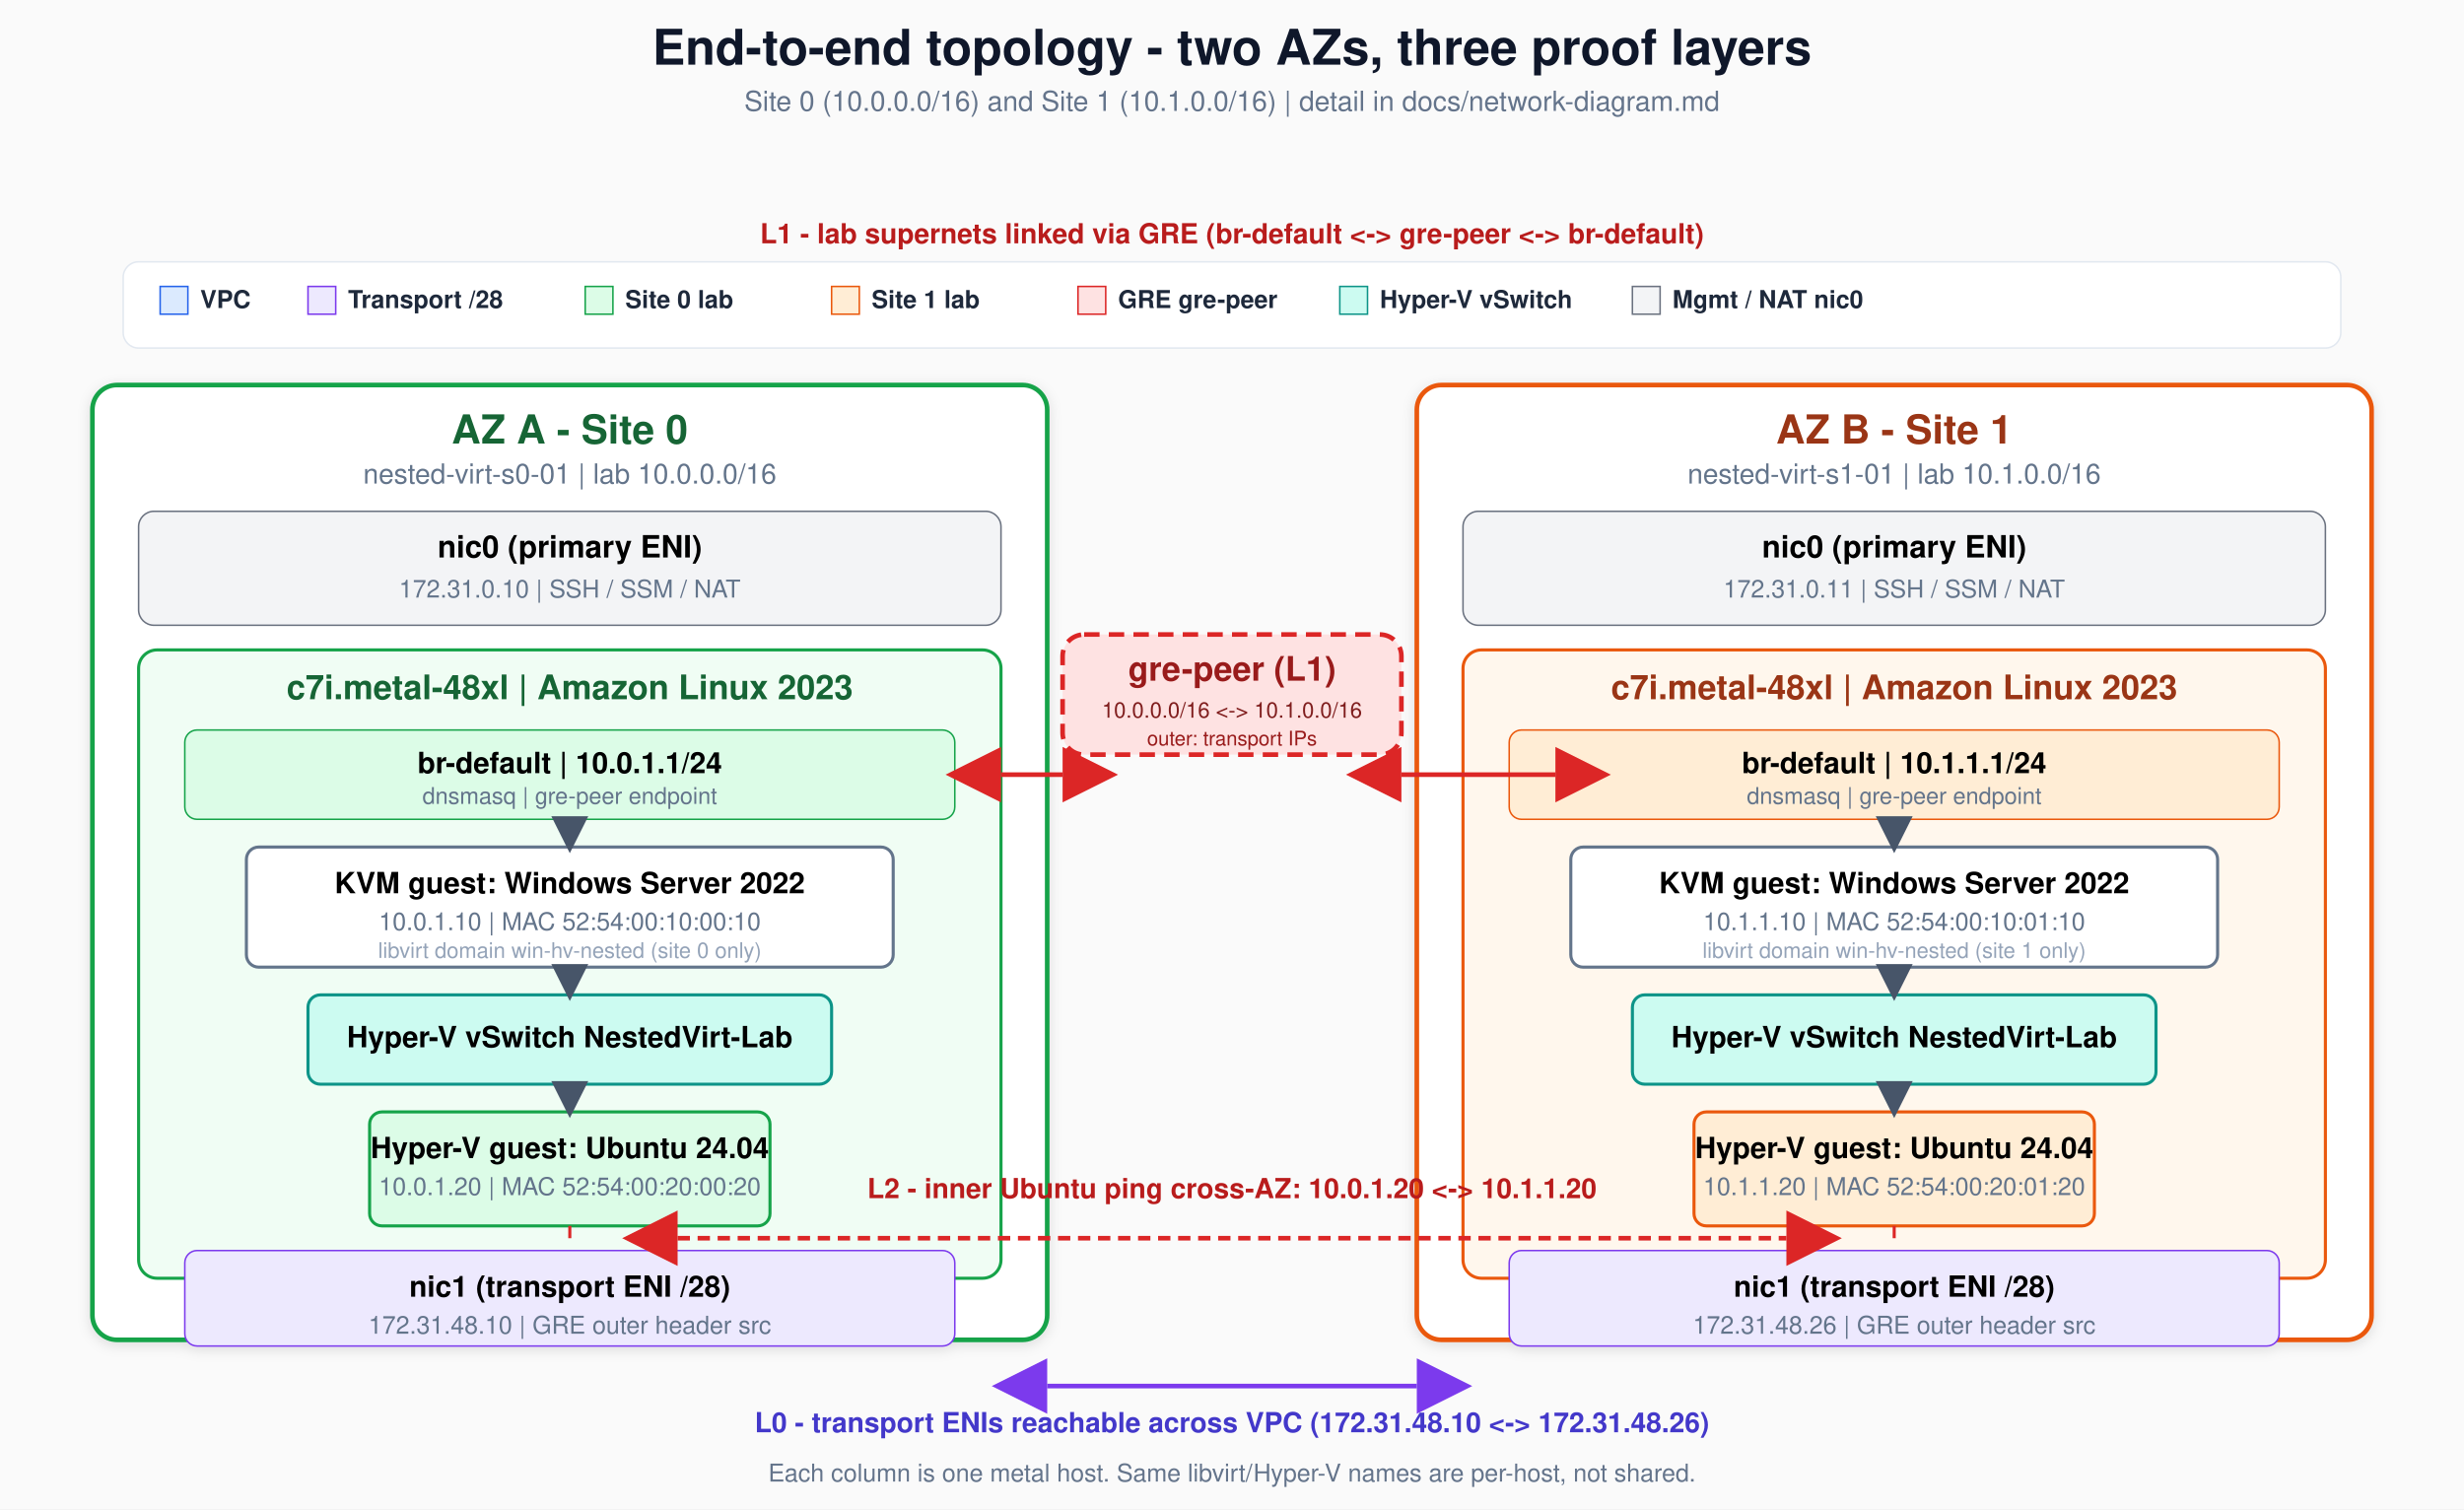
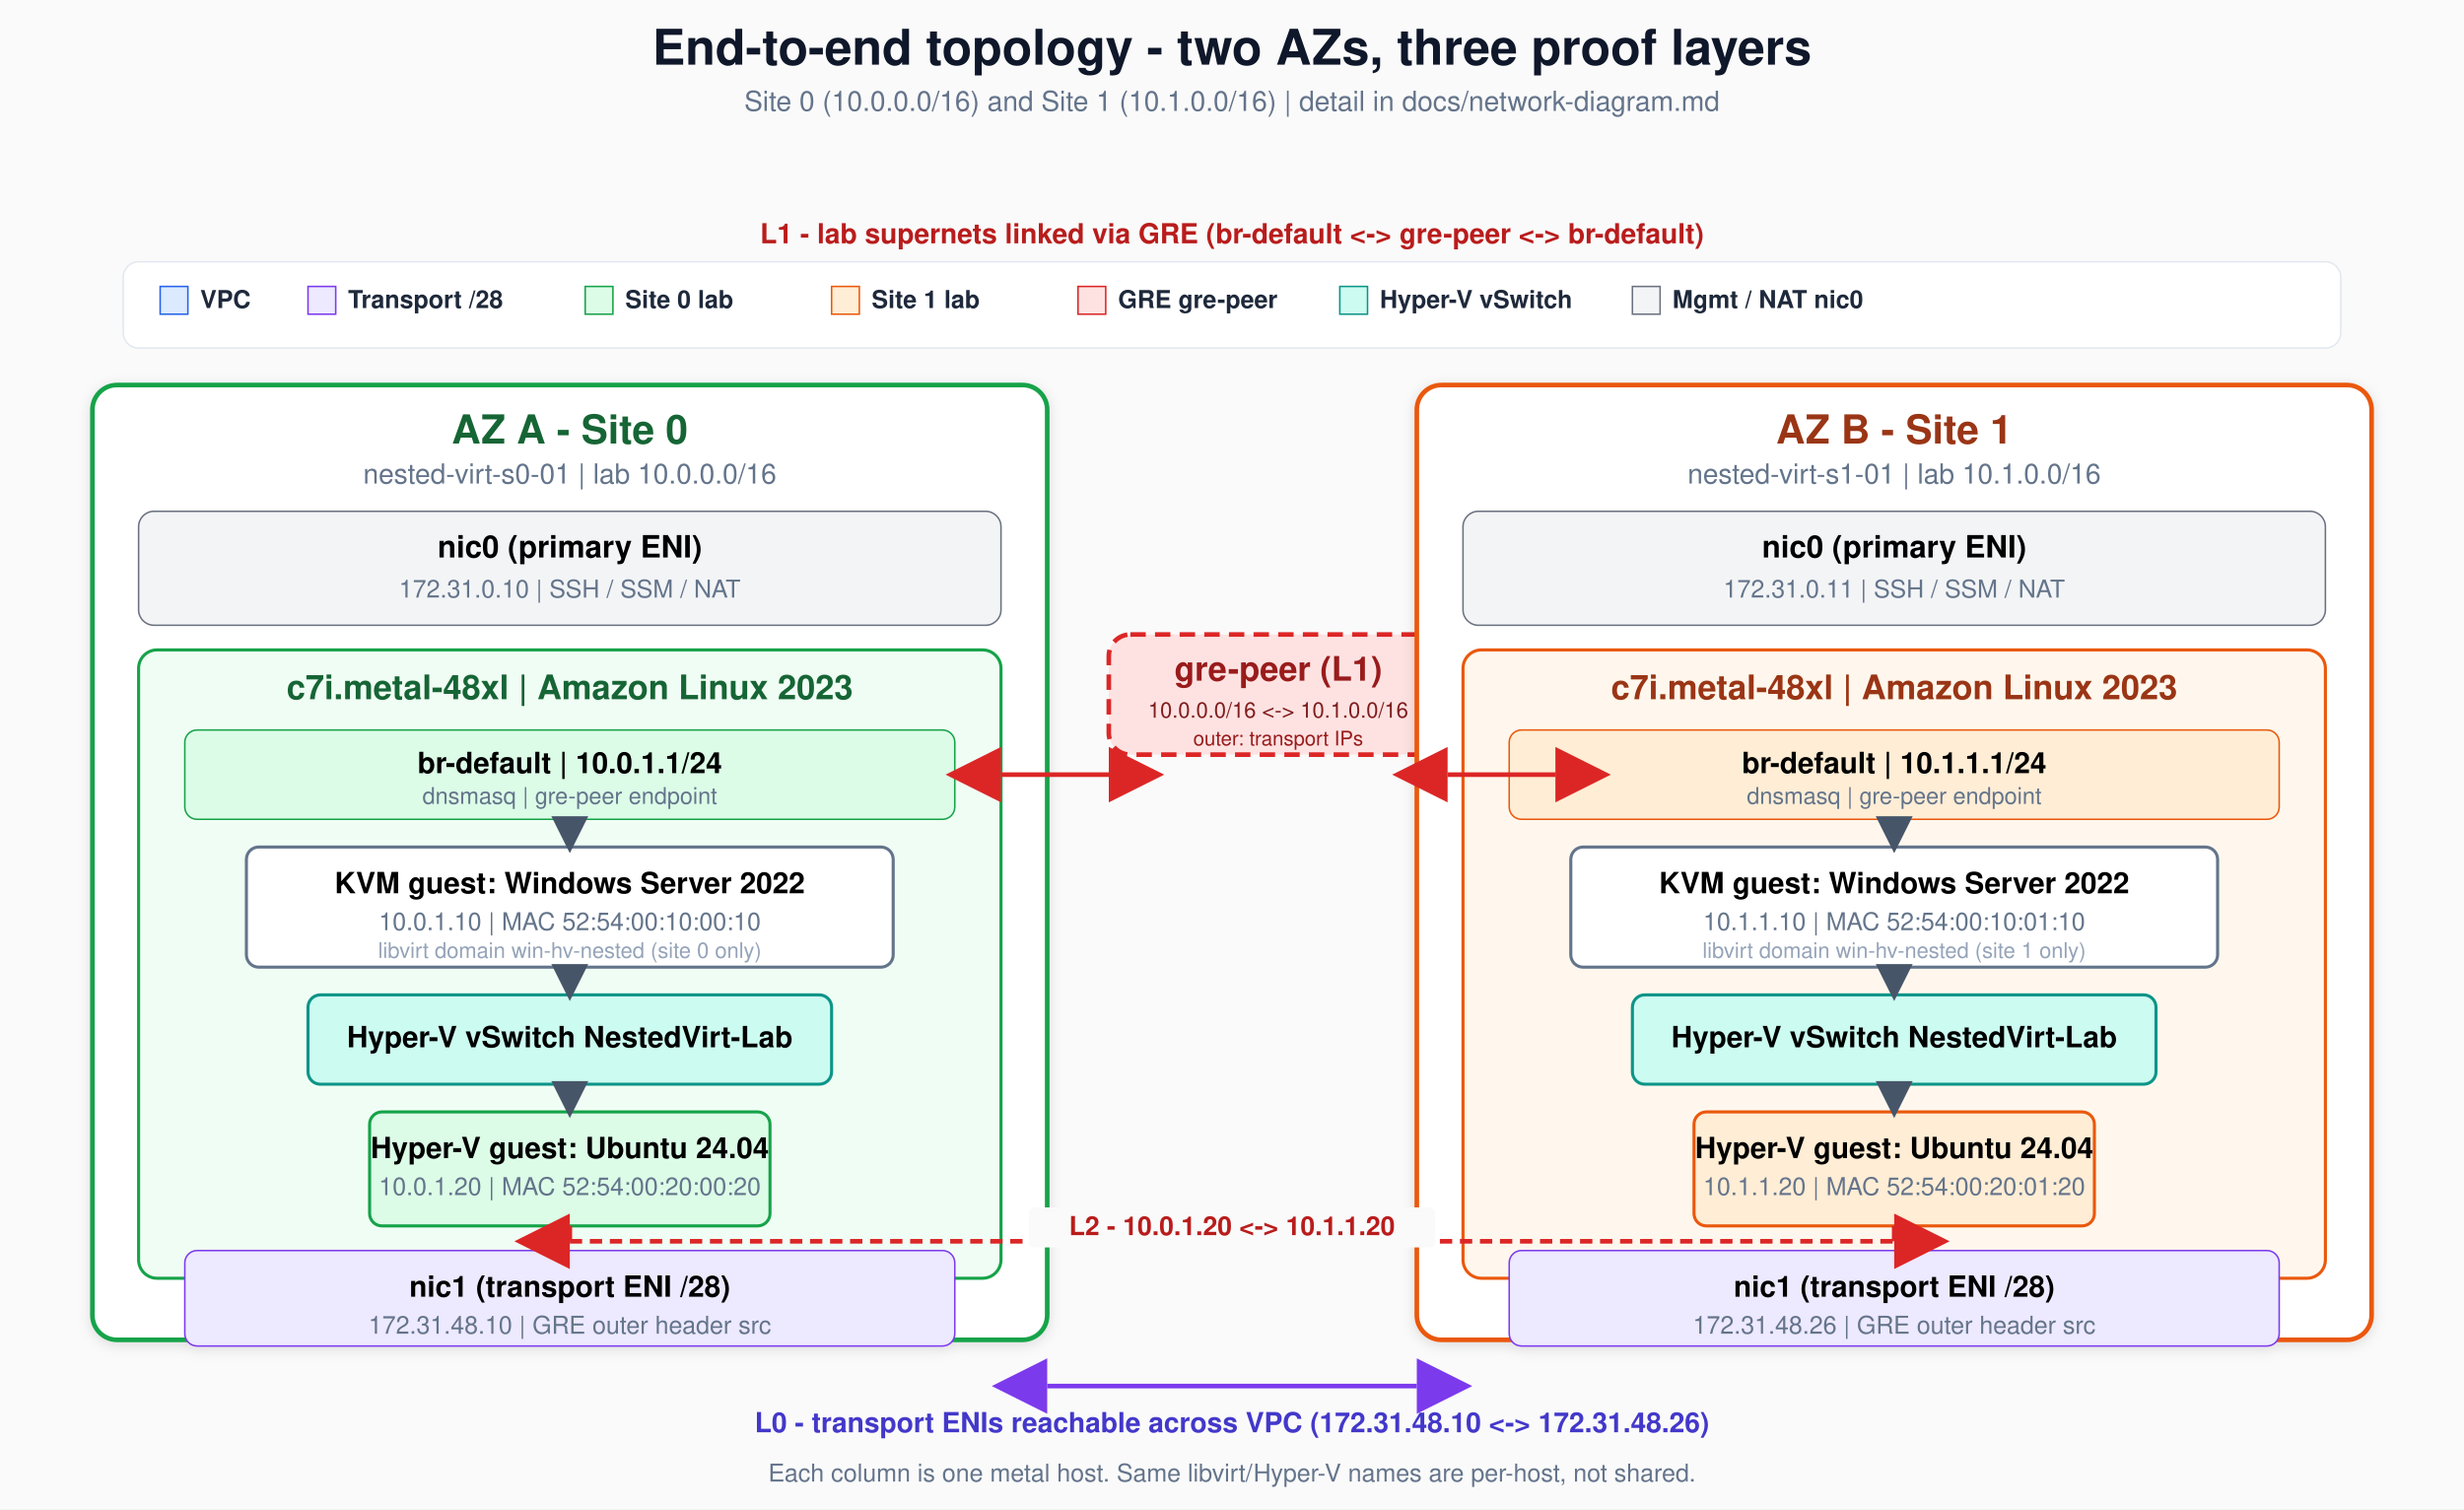
<svg xmlns="http://www.w3.org/2000/svg" viewBox="0 0 1600 980" font-family="Segoe UI, Helvetica, Arial, sans-serif">
  <defs>
    <marker id="arrow" markerWidth="12" markerHeight="12" refX="10" refY="6" orient="auto">
      <path d="M0,0 L12,6 L0,12 Z" fill="#475569" />
    </marker>
    <marker id="arrow-purple-right" markerWidth="12" markerHeight="12" refX="0" refY="6" orient="auto">
      <path d="M0,0 L12,6 L0,12 Z" fill="#7c3aed" />
    </marker>
    <marker id="arrow-purple-left" markerWidth="12" markerHeight="12" refX="12" refY="6" orient="auto">
      <path d="M12,0 L0,6 L12,12 Z" fill="#7c3aed" />
    </marker>
    <marker id="arrow-red-right" markerWidth="12" markerHeight="12" refX="0" refY="6" orient="auto">
      <path d="M0,0 L12,6 L0,12 Z" fill="#dc2626" />
    </marker>
    <marker id="arrow-red-left" markerWidth="12" markerHeight="12" refX="12" refY="6" orient="auto">
      <path d="M12,0 L0,6 L12,12 Z" fill="#dc2626" />
    </marker>
    <filter id="shadow" x="-2%" y="-2%" width="104%" height="104%">
      <feDropShadow dx="0" dy="2" stdDeviation="4" flood-opacity="0.12" />
    </filter>
  </defs>
  <rect width="1600" height="980" fill="#fafafa" />
  <text x="800" y="42" text-anchor="middle" font-size="32" font-weight="700" fill="#0f172a">End-to-end topology - two AZs, three proof layers</text>
  <text x="800" y="72" text-anchor="middle" font-size="18" fill="#64748b">Site 0 (10.0.0.0/16) and Site 1 (10.1.0.0/16) | detail in docs/network-diagram.md</text>
  <text x="800" y="158" text-anchor="middle" font-size="18" font-weight="700" fill="#b91c1c">L1 - lab supernets linked via GRE (br-default &lt;-&gt; gre-peer &lt;-&gt; br-default)</text>
  <g transform="translate(80,170)">
    <rect x="0" y="0" width="1440" height="56" rx="10" fill="#ffffff" stroke="#e2e8f0" />
    <g font-size="16" font-weight="600">
      <rect x="24" y="16" width="18" height="18" fill="#dbeafe" stroke="#2563eb" />
      <text x="50" y="30" fill="#1e293b">VPC</text>
      <rect x="120" y="16" width="18" height="18" fill="#ede9fe" stroke="#7c3aed" />
      <text x="146" y="30" fill="#1e293b">Transport /28</text>
      <rect x="300" y="16" width="18" height="18" fill="#dcfce7" stroke="#16a34a" />
      <text x="326" y="30" fill="#1e293b">Site 0 lab</text>
      <rect x="460" y="16" width="18" height="18" fill="#ffedd5" stroke="#ea580c" />
      <text x="486" y="30" fill="#1e293b">Site 1 lab</text>
      <rect x="620" y="16" width="18" height="18" fill="#fee2e2" stroke="#dc2626" />
      <text x="646" y="30" fill="#1e293b">GRE gre-peer</text>
      <rect x="790" y="16" width="18" height="18" fill="#ccfbf1" stroke="#0d9488" />
      <text x="816" y="30" fill="#1e293b">Hyper-V vSwitch</text>
      <rect x="980" y="16" width="18" height="18" fill="#f3f4f6" stroke="#6b7280" />
      <text x="1006" y="30" fill="#1e293b">Mgmt / NAT nic0</text>
    </g>
  </g>
-   <g transform="translate(690, 412)">
+   <g transform="translate(720, 412)">
    <rect x="0" y="0" width="220" height="78" rx="14" fill="#fee2e2" stroke="#dc2626" stroke-width="3" stroke-dasharray="10 6" />
    <text x="110" y="30" text-anchor="middle" font-size="22" font-weight="700" fill="#991b1b">gre-peer (L1)</text>
    <text x="110" y="54" text-anchor="middle" font-size="14" fill="#7f1d1d">10.0.0.0/16 &lt;-&gt; 10.1.0.0/16</text>
    <text x="110" y="72" text-anchor="middle" font-size="13" fill="#991b1b">outer: transport IPs</text>
  </g>
  <g transform="translate(60,250)" filter="url(#shadow)">
    <rect x="0" y="0" width="620" height="620" rx="16" fill="#ffffff" stroke="#16a34a" stroke-width="3" />
    <text x="310" y="38" text-anchor="middle" font-size="26" font-weight="700" fill="#166534">AZ A - Site 0</text>
    <text x="310" y="64" text-anchor="middle" font-size="18" fill="#64748b">nested-virt-s0-01 | lab 10.0.0.0/16</text>
    <rect x="30" y="82" width="560" height="74" rx="10" fill="#f3f4f6" stroke="#6b7280" />
    <text x="310" y="112" text-anchor="middle" font-size="20" font-weight="600">nic0 (primary ENI)</text>
    <text x="310" y="138" text-anchor="middle" font-size="16" fill="#64748b">172.31.0.10 | SSH / SSM / NAT</text>
    <rect x="30" y="172" width="560" height="408" rx="12" fill="#f0fdf4" stroke="#16a34a" stroke-width="2" />
    <text x="310" y="204" text-anchor="middle" font-size="22" font-weight="700" fill="#166534">c7i.metal-48xl | Amazon Linux 2023</text>
    <rect x="60" y="224" width="500" height="58" rx="8" fill="#dcfce7" stroke="#16a34a" />
    <text x="310" y="252" text-anchor="middle" font-size="19" font-weight="600">br-default | 10.0.1.1/24</text>
    <text x="310" y="272" text-anchor="middle" font-size="15" fill="#64748b">dnsmasq | gre-peer endpoint</text>
    <rect x="100" y="300" width="420" height="78" rx="8" fill="#ffffff" stroke="#64748b" stroke-width="2" />
    <text x="310" y="330" text-anchor="middle" font-size="19" font-weight="600">KVM guest: Windows Server 2022</text>
    <text x="310" y="354" text-anchor="middle" font-size="16" fill="#64748b">10.0.1.10 | MAC 52:54:00:10:00:10</text>
    <text x="310" y="372" text-anchor="middle" font-size="14" fill="#94a3b8">libvirt domain win-hv-nested (site 0 only)</text>
    <rect x="140" y="396" width="340" height="58" rx="8" fill="#ccfbf1" stroke="#0d9488" stroke-width="2" />
    <text x="310" y="430" text-anchor="middle" font-size="19" font-weight="600">Hyper-V vSwitch NestedVirt-Lab</text>
    <rect x="180" y="472" width="260" height="74" rx="8" fill="#dcfce7" stroke="#16a34a" stroke-width="2" />
    <text x="310" y="502" text-anchor="middle" font-size="19" font-weight="700">Hyper-V guest: Ubuntu 24.04</text>
    <text x="310" y="526" text-anchor="middle" font-size="16" fill="#64748b">10.0.1.20 | MAC 52:54:00:20:00:20</text>
    <rect x="60" y="562" width="500" height="62" rx="8" fill="#ede9fe" stroke="#7c3aed" />
    <text x="310" y="592" text-anchor="middle" font-size="19" font-weight="600">nic1 (transport ENI /28)</text>
    <text x="310" y="616" text-anchor="middle" font-size="16" fill="#64748b">172.31.48.10 | GRE outer header src</text>
    <line x1="310" y1="282" x2="310" y2="300" stroke="#475569" stroke-width="2" marker-end="url(#arrow)" />
    <line x1="310" y1="378" x2="310" y2="396" stroke="#475569" stroke-width="2" marker-end="url(#arrow)" />
    <line x1="310" y1="454" x2="310" y2="472" stroke="#475569" stroke-width="2" marker-end="url(#arrow)" />
  </g>
  <g transform="translate(920,250)" filter="url(#shadow)">
    <rect x="0" y="0" width="620" height="620" rx="16" fill="#ffffff" stroke="#ea580c" stroke-width="3" />
    <text x="310" y="38" text-anchor="middle" font-size="26" font-weight="700" fill="#9a3412">AZ B - Site 1</text>
    <text x="310" y="64" text-anchor="middle" font-size="18" fill="#64748b">nested-virt-s1-01 | lab 10.1.0.0/16</text>
    <rect x="30" y="82" width="560" height="74" rx="10" fill="#f3f4f6" stroke="#6b7280" />
    <text x="310" y="112" text-anchor="middle" font-size="20" font-weight="600">nic0 (primary ENI)</text>
    <text x="310" y="138" text-anchor="middle" font-size="16" fill="#64748b">172.31.0.11 | SSH / SSM / NAT</text>
    <rect x="30" y="172" width="560" height="408" rx="12" fill="#fff7ed" stroke="#ea580c" stroke-width="2" />
    <text x="310" y="204" text-anchor="middle" font-size="22" font-weight="700" fill="#9a3412">c7i.metal-48xl | Amazon Linux 2023</text>
    <rect x="60" y="224" width="500" height="58" rx="8" fill="#ffedd5" stroke="#ea580c" />
    <text x="310" y="252" text-anchor="middle" font-size="19" font-weight="600">br-default | 10.1.1.1/24</text>
    <text x="310" y="272" text-anchor="middle" font-size="15" fill="#64748b">dnsmasq | gre-peer endpoint</text>
    <rect x="100" y="300" width="420" height="78" rx="8" fill="#ffffff" stroke="#64748b" stroke-width="2" />
    <text x="310" y="330" text-anchor="middle" font-size="19" font-weight="600">KVM guest: Windows Server 2022</text>
    <text x="310" y="354" text-anchor="middle" font-size="16" fill="#64748b">10.1.1.10 | MAC 52:54:00:10:01:10</text>
    <text x="310" y="372" text-anchor="middle" font-size="14" fill="#94a3b8">libvirt domain win-hv-nested (site 1 only)</text>
    <rect x="140" y="396" width="340" height="58" rx="8" fill="#ccfbf1" stroke="#0d9488" stroke-width="2" />
    <text x="310" y="430" text-anchor="middle" font-size="19" font-weight="600">Hyper-V vSwitch NestedVirt-Lab</text>
    <rect x="180" y="472" width="260" height="74" rx="8" fill="#ffedd5" stroke="#ea580c" stroke-width="2" />
    <text x="310" y="502" text-anchor="middle" font-size="19" font-weight="700">Hyper-V guest: Ubuntu 24.04</text>
    <text x="310" y="526" text-anchor="middle" font-size="16" fill="#64748b">10.1.1.20 | MAC 52:54:00:20:01:20</text>
    <rect x="60" y="562" width="500" height="62" rx="8" fill="#ede9fe" stroke="#7c3aed" />
    <text x="310" y="592" text-anchor="middle" font-size="19" font-weight="600">nic1 (transport ENI /28)</text>
    <text x="310" y="616" text-anchor="middle" font-size="16" fill="#64748b">172.31.48.26 | GRE outer header src</text>
    <line x1="310" y1="282" x2="310" y2="300" stroke="#475569" stroke-width="2" marker-end="url(#arrow)" />
    <line x1="310" y1="378" x2="310" y2="396" stroke="#475569" stroke-width="2" marker-end="url(#arrow)" />
    <line x1="310" y1="454" x2="310" y2="472" stroke="#475569" stroke-width="2" marker-end="url(#arrow)" />
  </g>
-   <line x1="650" y1="503" x2="690" y2="503" stroke="#dc2626" stroke-width="3" marker-start="url(#arrow-red-left)" marker-end="url(#arrow-red-right)" />
-   <line x1="910" y1="503" x2="1010" y2="503" stroke="#dc2626" stroke-width="3" marker-start="url(#arrow-red-left)" marker-end="url(#arrow-red-right)" />
-   <text x="800" y="778" text-anchor="middle" font-size="18" font-weight="700" fill="#b91c1c">L2 - inner Ubuntu ping cross-AZ: 10.0.1.20 &lt;-&gt; 10.1.1.20</text>
-   <line x1="440" y1="804" x2="1160" y2="804" stroke="#dc2626" stroke-width="3" stroke-dasharray="8 5" marker-start="url(#arrow-red-left)" marker-end="url(#arrow-red-right)" />
-   <line x1="370" y1="796" x2="370" y2="804" stroke="#dc2626" stroke-width="2" />
-   <line x1="1230" y1="796" x2="1230" y2="804" stroke="#dc2626" stroke-width="2" />
+   <line x1="650" y1="503" x2="720" y2="503" stroke="#dc2626" stroke-width="3" marker-start="url(#arrow-red-left)" marker-end="url(#arrow-red-right)" />
+   <line x1="940" y1="503" x2="1010" y2="503" stroke="#dc2626" stroke-width="3" marker-start="url(#arrow-red-left)" marker-end="url(#arrow-red-right)" />
+   <line x1="370" y1="796" x2="370" y2="806" stroke="#dc2626" stroke-width="3" />
+   <line x1="370" y1="806" x2="665" y2="806" stroke="#dc2626" stroke-width="3" stroke-dasharray="8 5" marker-start="url(#arrow-red-left)" />
+   <rect x="668" y="784" width="264" height="26" rx="4" fill="#fafafa" />
+   <text x="800" y="802" text-anchor="middle" font-size="17" font-weight="700" fill="#b91c1c">L2 - 10.0.1.20 &lt;-&gt; 10.1.1.20</text>
+   <line x1="935" y1="806" x2="1230" y2="806" stroke="#dc2626" stroke-width="3" stroke-dasharray="8 5" marker-end="url(#arrow-red-right)" />
+   <line x1="1230" y1="806" x2="1230" y2="796" stroke="#dc2626" stroke-width="3" />
  <line x1="680" y1="900" x2="920" y2="900" stroke="#7c3aed" stroke-width="3" marker-start="url(#arrow-purple-left)" marker-end="url(#arrow-purple-right)" />
  <text x="800" y="930" text-anchor="middle" font-size="18" font-weight="700" fill="#4338ca">L0 - transport ENIs reachable across VPC (172.31.48.10 &lt;-&gt; 172.31.48.26)</text>
  <text x="800" y="962" text-anchor="middle" font-size="16" fill="#64748b">Each column is one metal host. Same libvirt/Hyper-V names are per-host, not shared.</text>
</svg>
